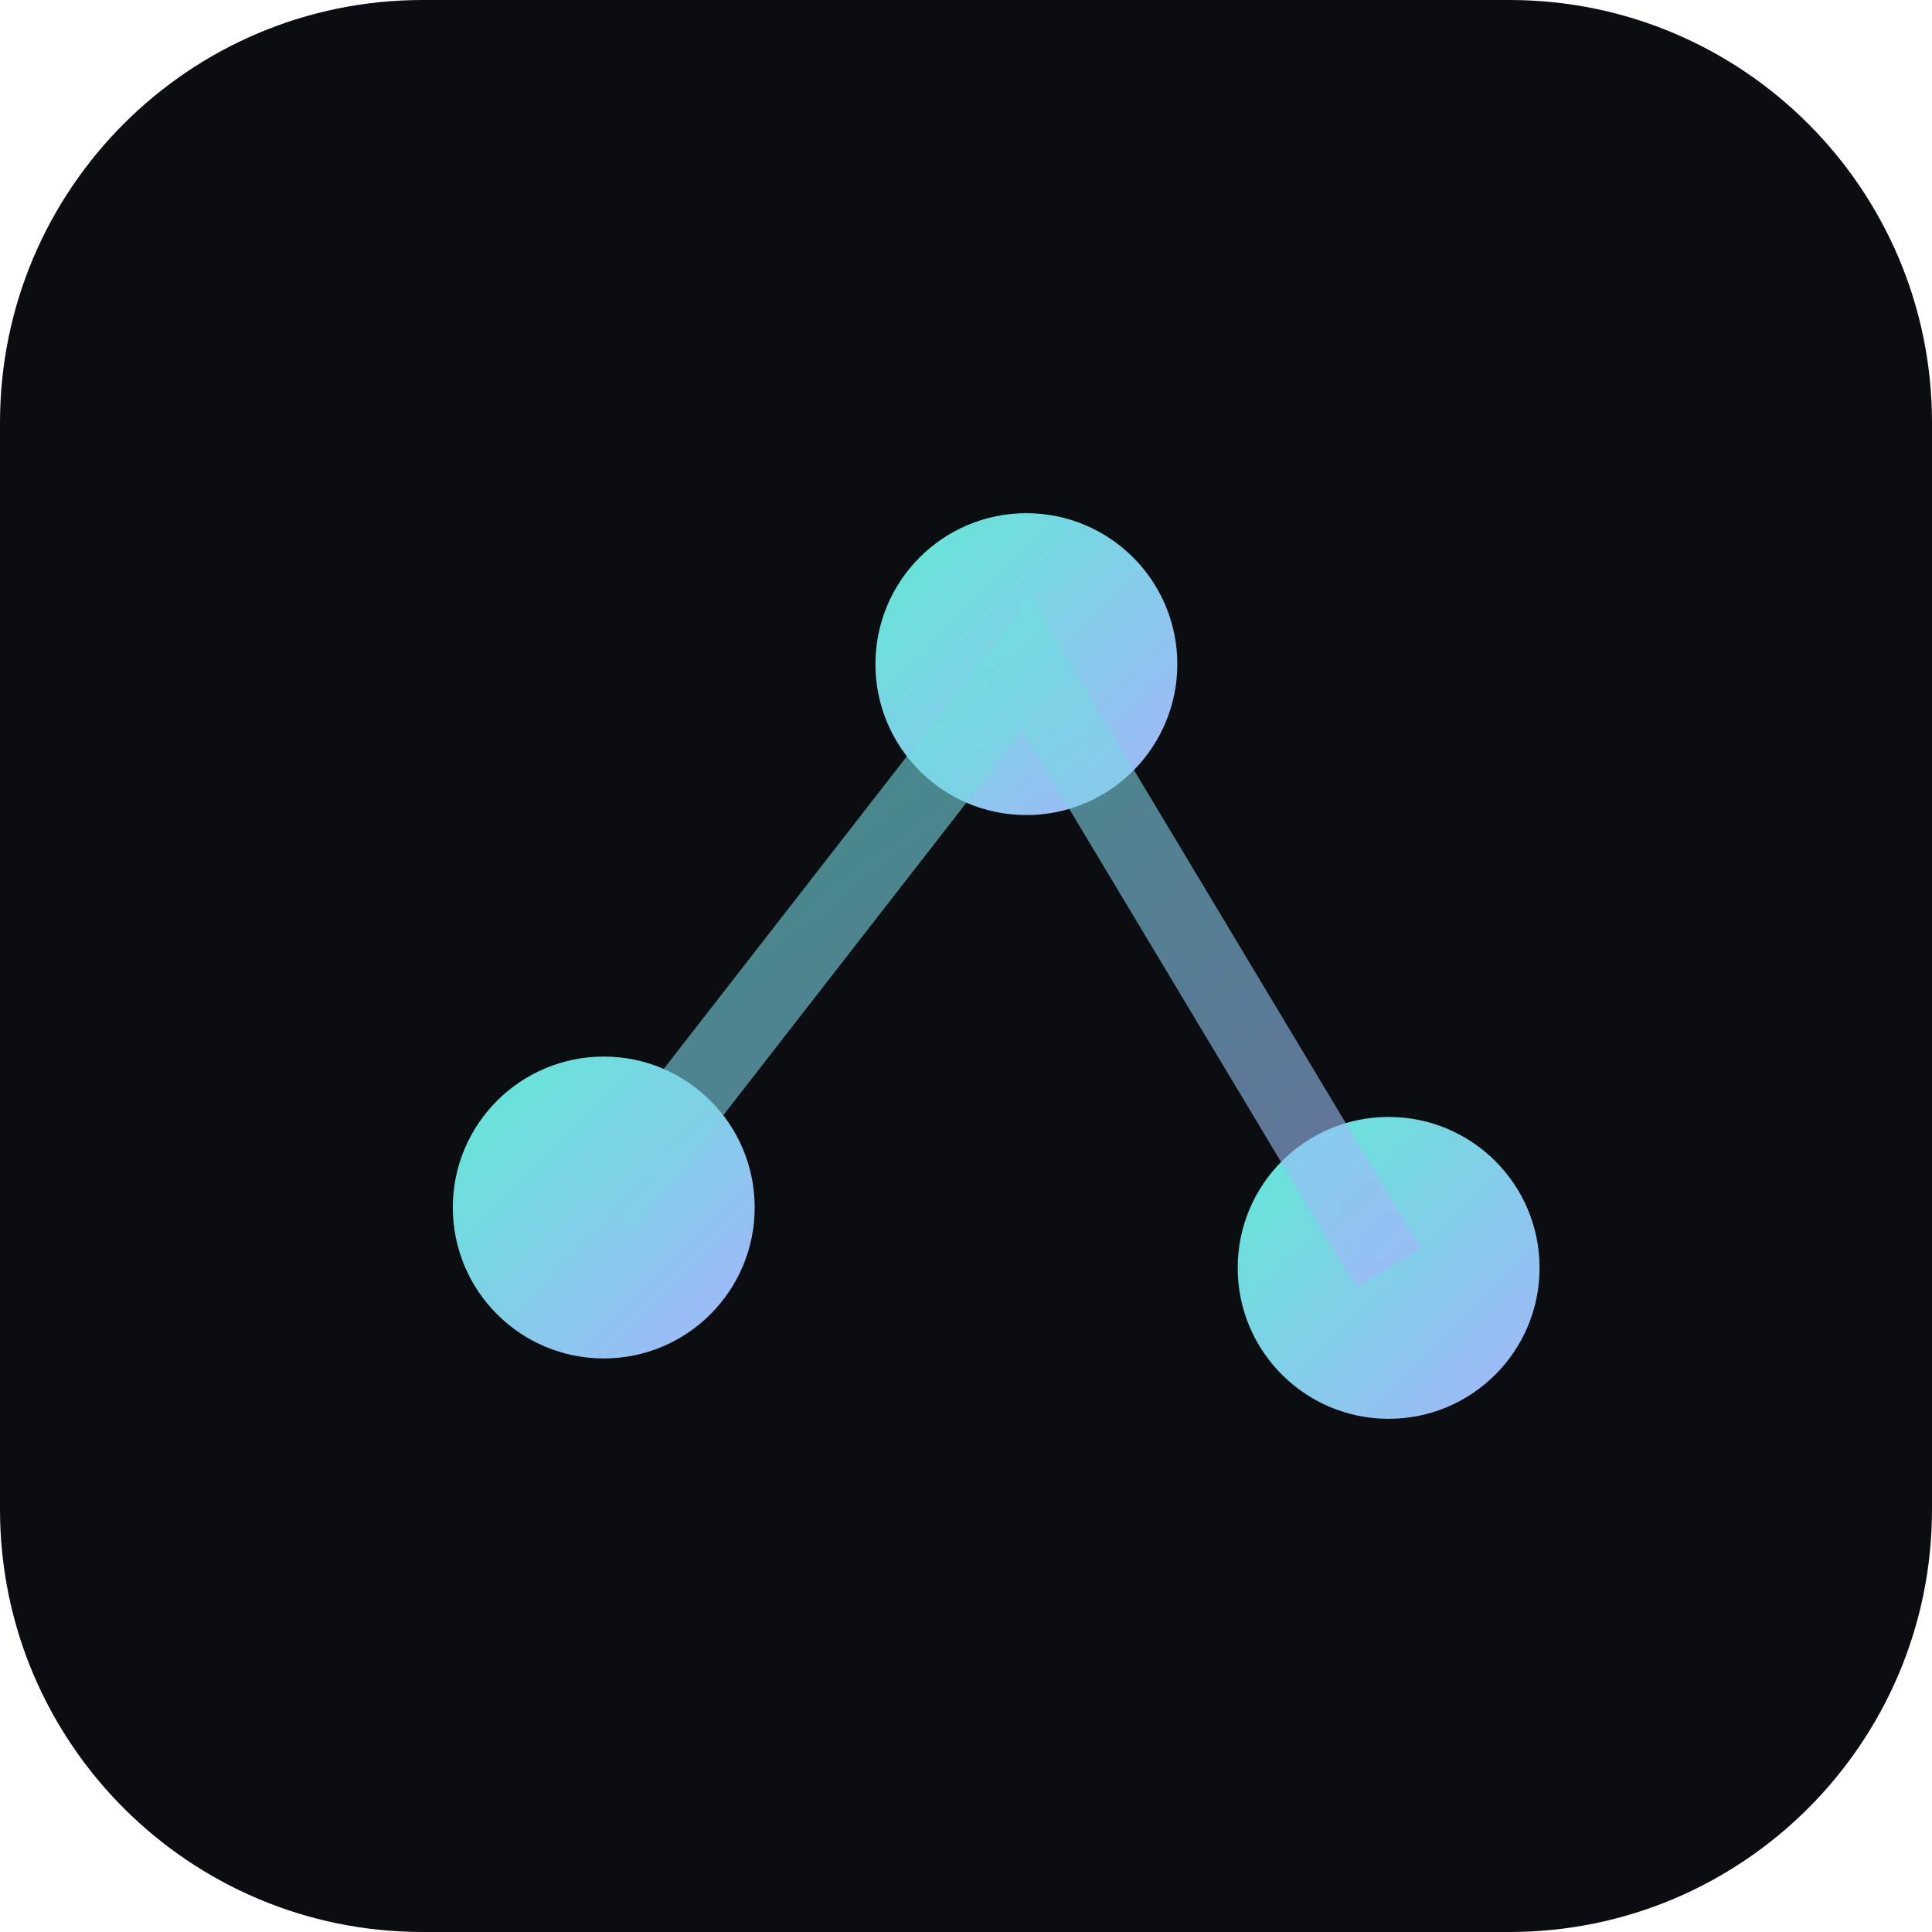
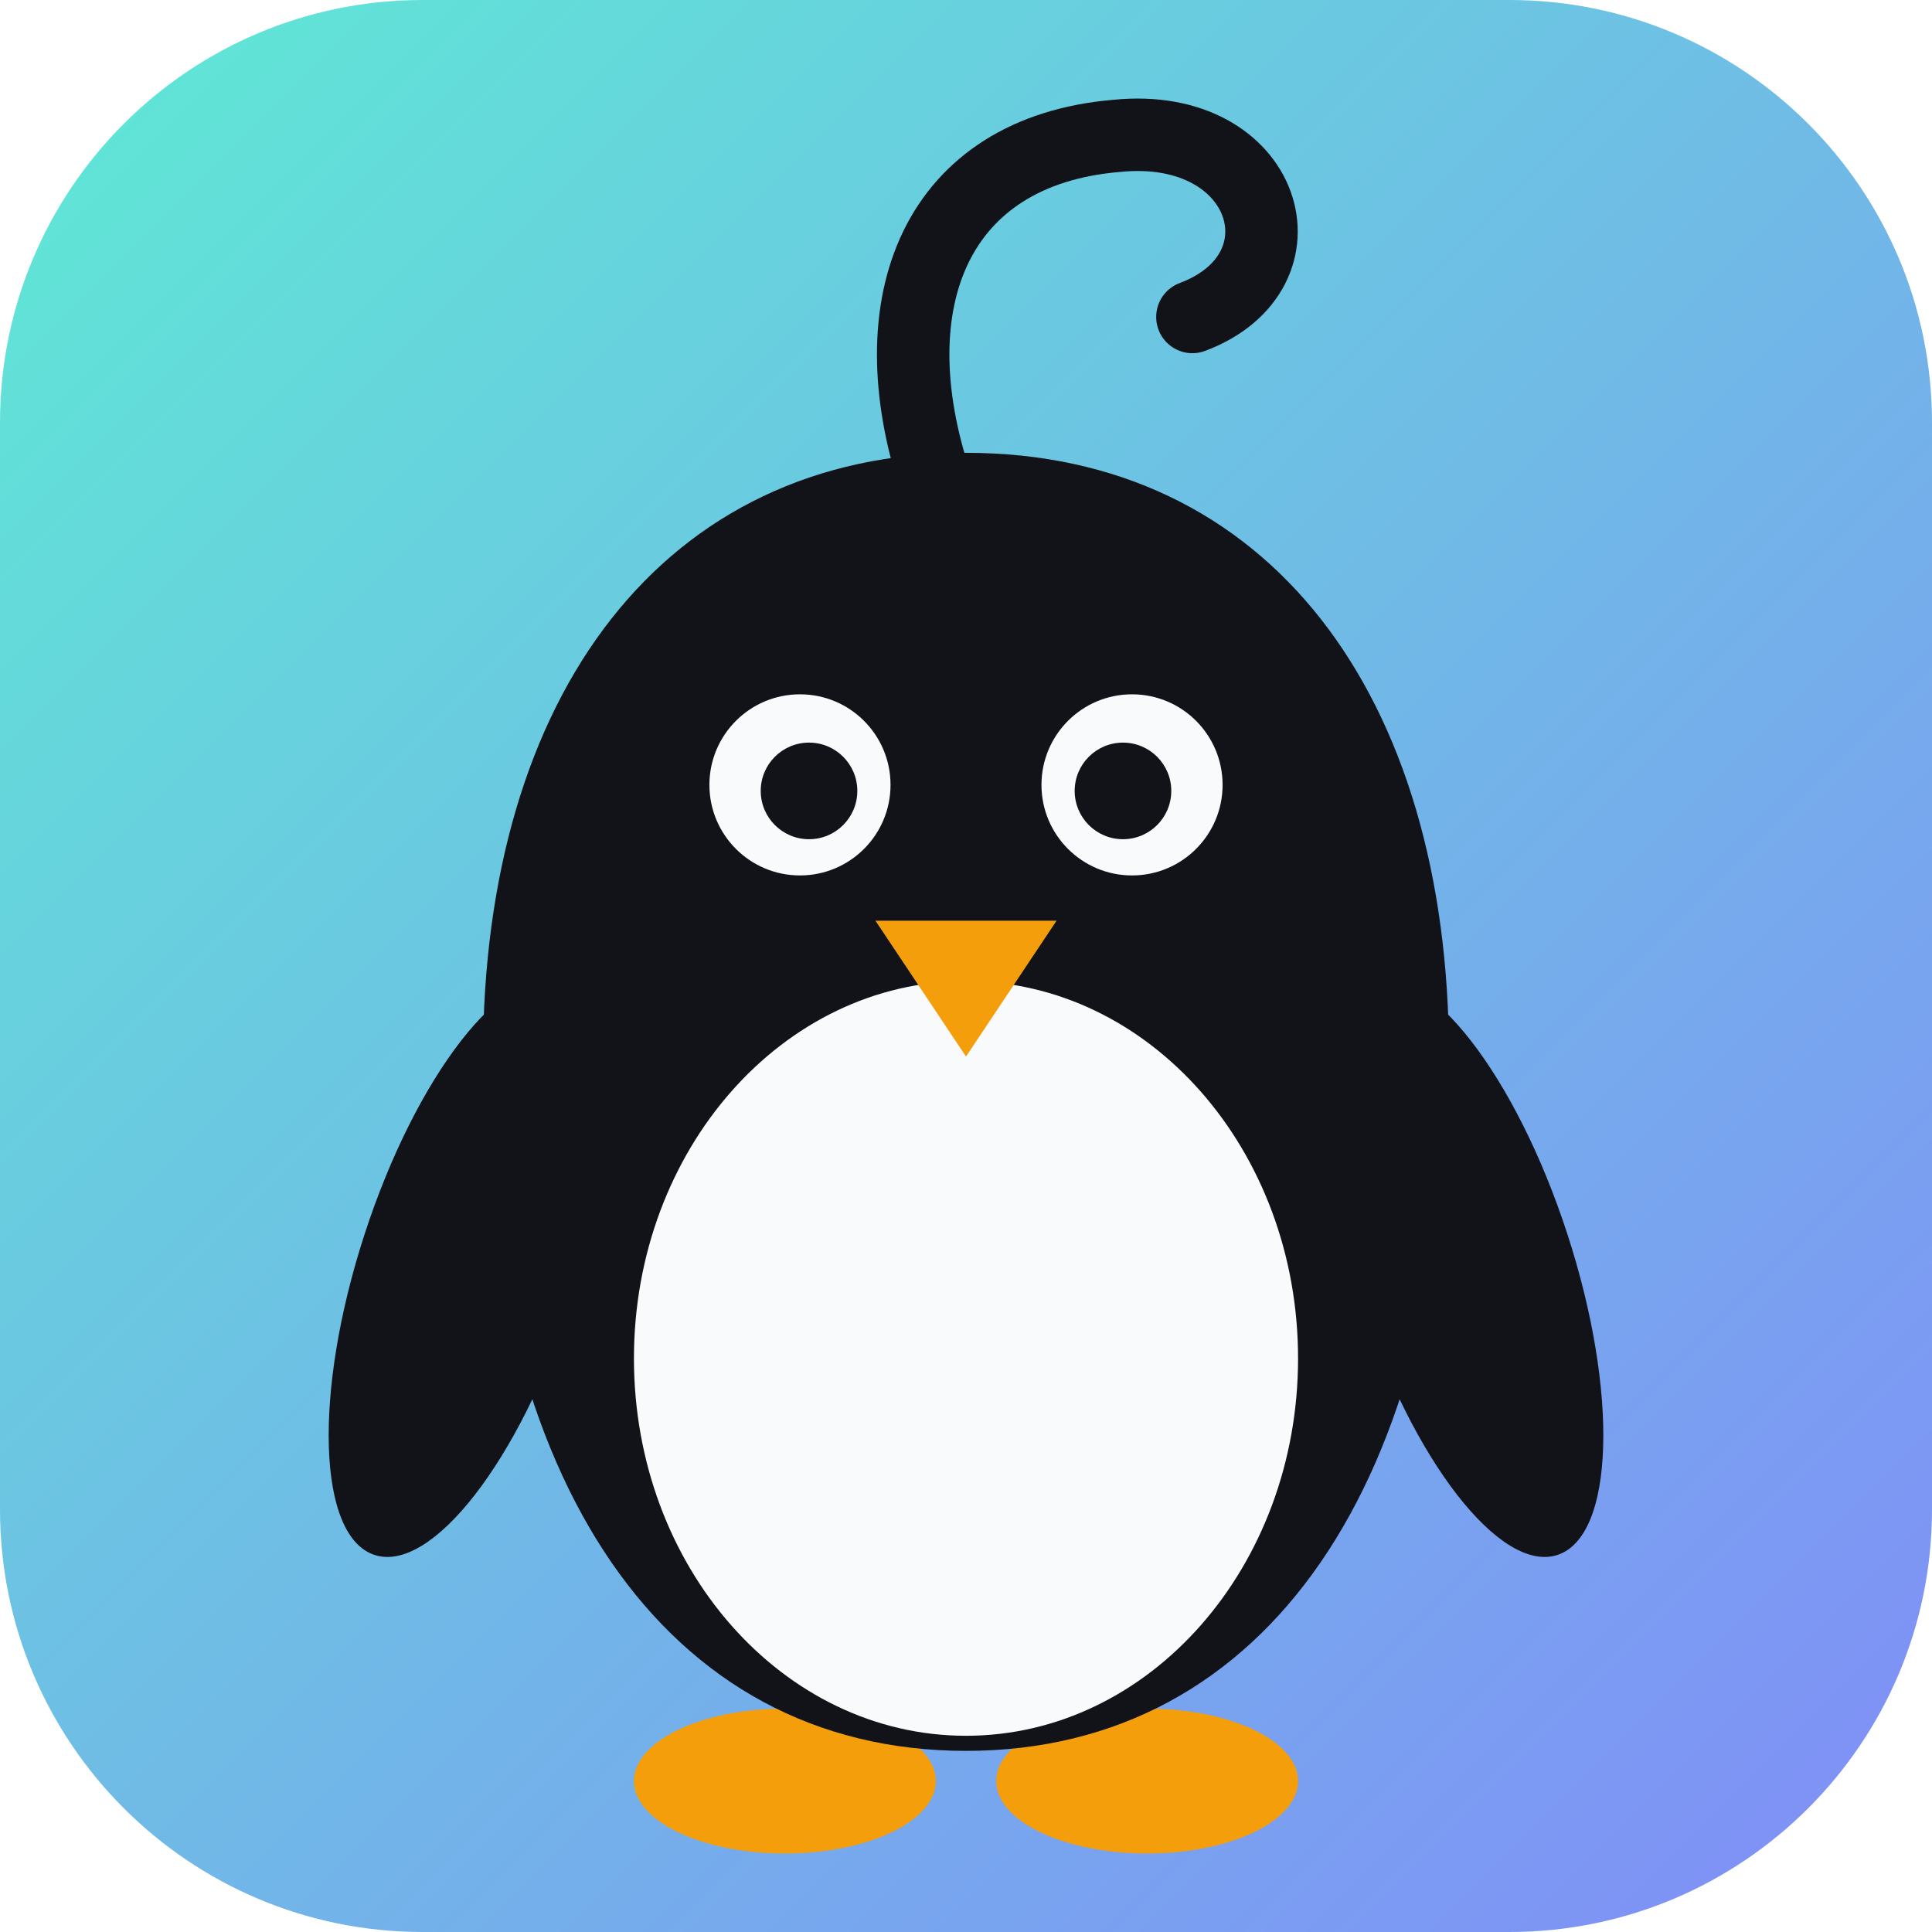
<svg xmlns="http://www.w3.org/2000/svg" viewBox="0 0 64 64">
  <defs>
    <linearGradient id="g" x1="0" y1="0" x2="1" y2="1">
      <stop offset="0" stop-color="#5eead4" />
-       <stop offset="1" stop-color="#a5b4fc" />
+       <stop offset="1" stop-color="#818cf8" />
    </linearGradient>
  </defs>
-   <rect width="64" height="64" rx="14" fill="#0b0d10" />
-   <circle cx="20" cy="40" r="5" fill="url(#g)" />
-   <circle cx="34" cy="22" r="5" fill="url(#g)" />
-   <circle cx="46" cy="42" r="5" fill="url(#g)" />
-   <path d="M20 40 34 22 46 42" stroke="url(#g)" stroke-width="2.5" fill="none" opacity=".6" />
+   <rect width="64" height="64" rx="14" fill="url(#g)" />
+   <path d="M31 16C29 10 31 5 37 4.5C42 4 43.5 9 39.5 10.5" fill="none" stroke="#111318" stroke-width="2.4" stroke-linecap="round" />
+   <ellipse cx="26" cy="59" rx="5" ry="2.4" fill="#f59e0b" />
+   <ellipse cx="38" cy="59" rx="5" ry="2.4" fill="#f59e0b" />
+   <ellipse cx="15.5" cy="42" rx="3.6" ry="10" transform="rotate(18 15.5 42)" fill="#111318" />
+   <ellipse cx="48.5" cy="42" rx="3.6" ry="10" transform="rotate(-18 48.5 42)" fill="#111318" />
+   <path d="M32 15c10 0 16 8 16 20c0 14-6 23-16 23s-16-9-16-23c0-12 6-20 16-20z" fill="#111318" />
+   <ellipse cx="32" cy="45" rx="11" ry="12.5" fill="#f8fafc" />
+   <circle cx="26.5" cy="26" r="3" fill="#f8fafc" />
+   <circle cx="37.5" cy="26" r="3" fill="#f8fafc" />
+   <circle cx="26.8" cy="26.2" r="1.6" fill="#111318" />
+   <circle cx="37.2" cy="26.2" r="1.6" fill="#111318" />
+   <path d="M29 30.5h6L32 35z" fill="#f59e0b" />
</svg>
